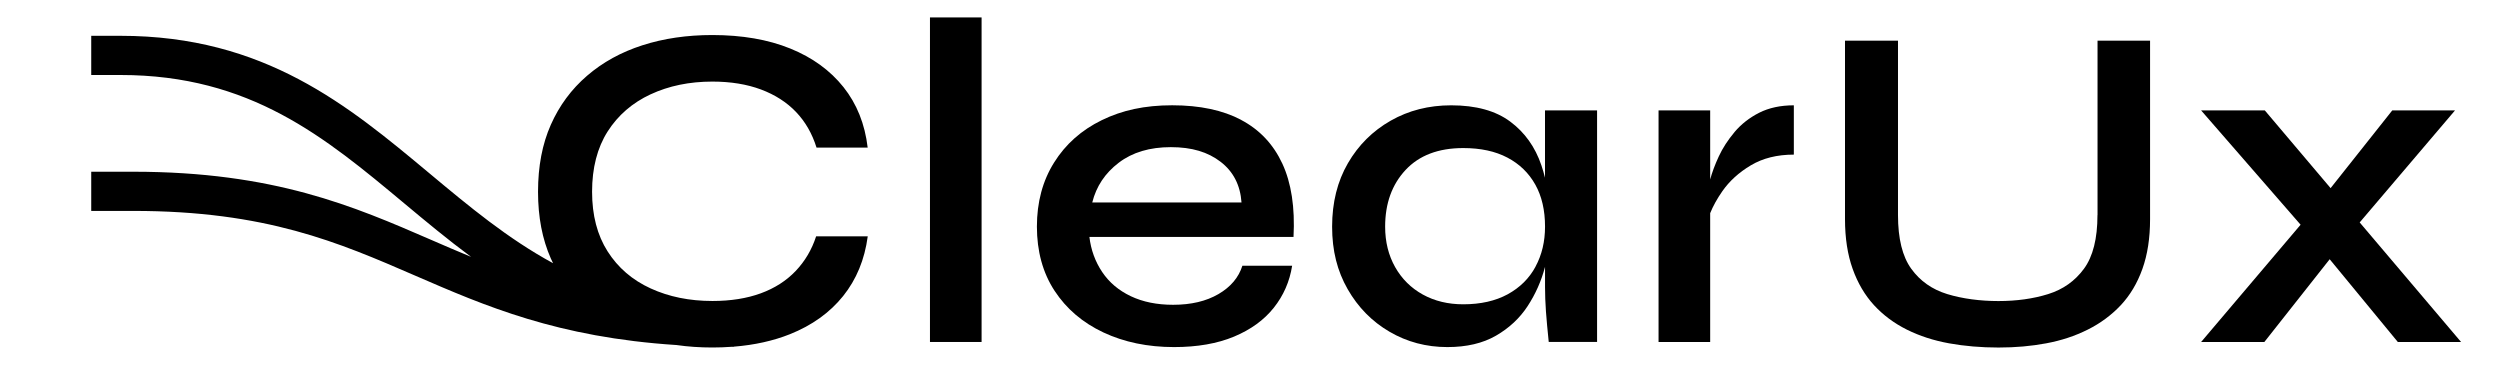
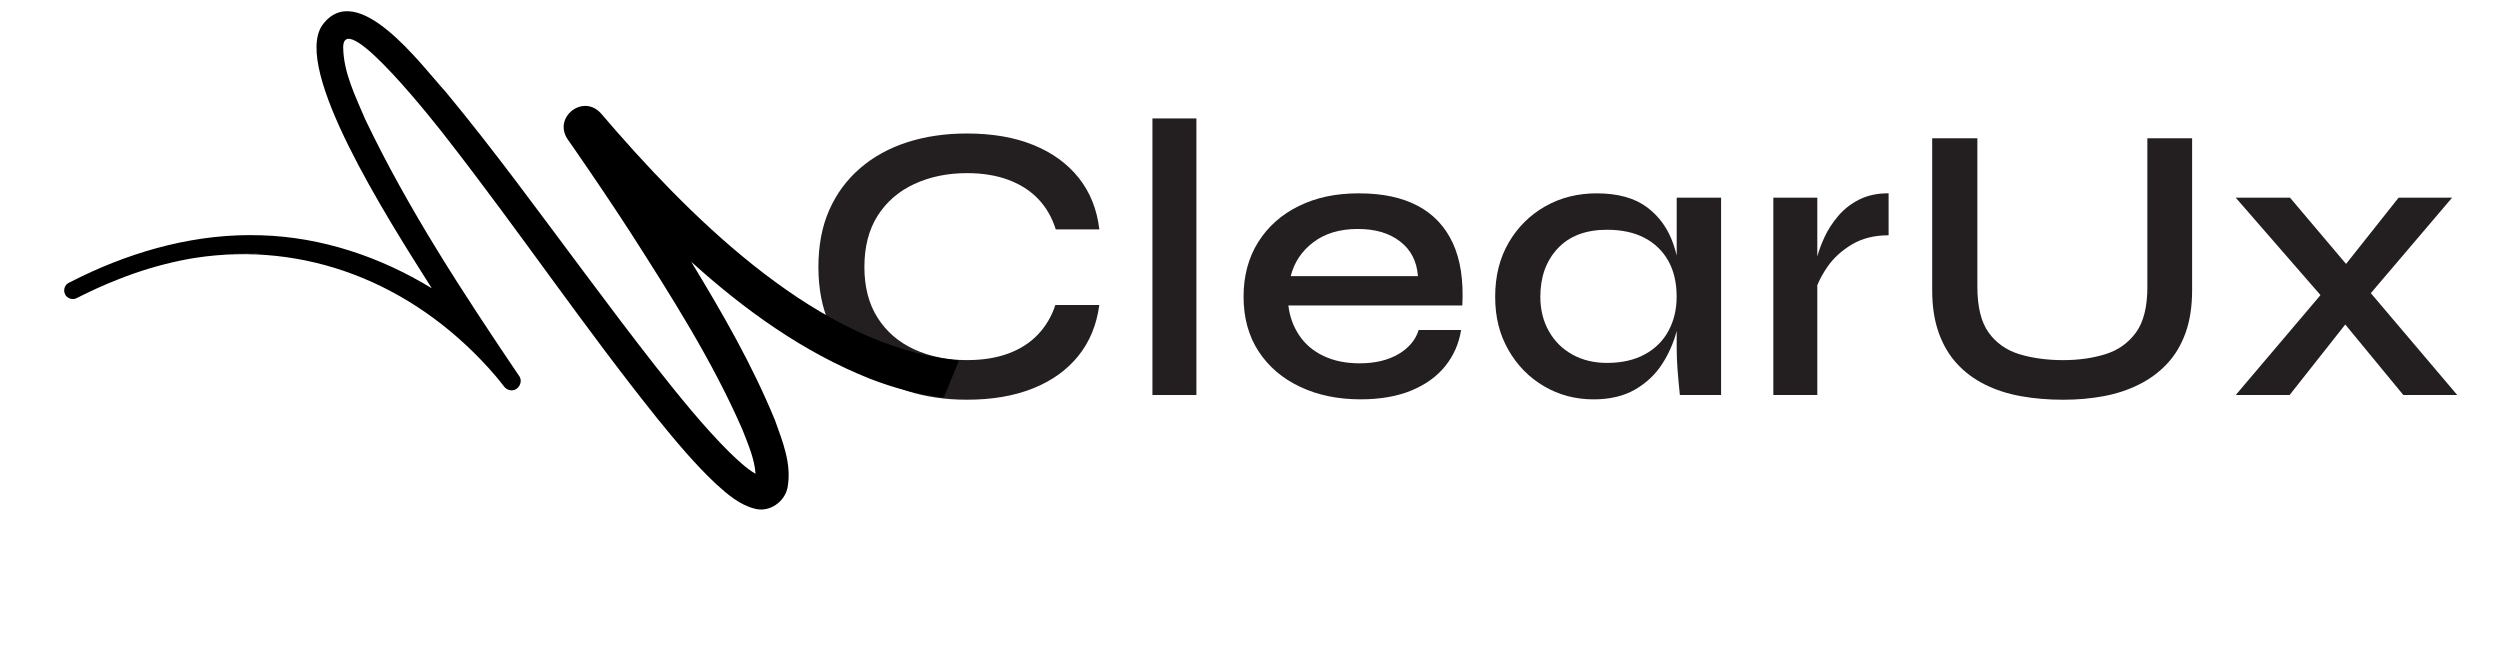
- <svg xmlns="http://www.w3.org/2000/svg" viewBox="0 245 710 105" fill="currentColor">
-   <path d="M184.75,271.8c5.19-2.42,11.05-3.63,17.56-3.63,5.19,0,9.79.75,13.8,2.24,4,1.5,7.33,3.63,9.97,6.4s4.58,6.14,5.81,10.1h14.53c-.79-6.69-3.08-12.41-6.87-17.17-3.79-4.75-8.83-8.41-15.12-10.96-6.29-2.55-13.67-3.83-22.12-3.83-7.22,0-13.84.97-19.87,2.91-6.03,1.94-11.27,4.82-15.71,8.65-4.45,3.83-7.88,8.47-10.3,13.93-2.42,5.46-3.63,11.8-3.63,19.01s1.21,13.45,3.63,18.95c.2.46.42.9.64,1.35-12.89-7-23.9-16.17-35.2-25.6-22.98-19.17-46.73-38.98-87.63-38.98h-8.33v11.13h8.33c36.86,0,58.06,17.68,80.5,36.4,6.19,5.16,12.43,10.36,19.05,15.25-3.89-1.6-7.68-3.24-11.43-4.87-21.87-9.49-44.49-19.31-84.53-19.31h-11.92v11.13h11.92c37.72,0,58.31,8.93,80.1,18.39,19.9,8.63,40.39,17.52,74.19,19.7,3.26.47,6.66.7,10.21.7,1.86,0,3.67-.07,5.43-.2.22,0,.43,0,.65,0v-.04c5.88-.47,11.19-1.65,15.91-3.53,6.29-2.51,11.33-6.12,15.12-10.83,3.78-4.71,6.12-10.37,7-16.97h-14.66c-1.23,3.79-3.17,7.06-5.81,9.84-2.64,2.77-5.94,4.89-9.9,6.34-3.96,1.45-8.54,2.18-13.73,2.18-6.52,0-12.37-1.19-17.56-3.57-5.2-2.38-9.27-5.88-12.21-10.5-2.95-4.62-4.42-10.28-4.42-16.97s1.47-12.48,4.42-17.1c2.95-4.62,7.02-8.14,12.21-10.56Z" />
-   <rect x="264.11" y="249.95" width="14.66" height="92.17" />
-   <path d="M352.52,279.06c-5.24-2.77-11.77-4.16-19.61-4.16s-14.24,1.41-20.01,4.23c-5.77,2.82-10.28,6.82-13.53,12.02-3.26,5.19-4.89,11.27-4.89,18.22s1.67,13.12,5.02,18.22c3.35,5.11,7.97,9.05,13.86,11.82,5.9,2.77,12.59,4.16,20.07,4.16,6.6,0,12.28-.99,17.03-2.97,4.75-1.98,8.52-4.71,11.29-8.19,2.77-3.48,4.51-7.46,5.22-11.95h-14.13c-1.06,3.35-3.32,6.03-6.8,8.06-3.48,2.03-7.77,3.04-12.88,3.04-4.58,0-8.58-.81-12.02-2.44-3.43-1.63-6.14-3.92-8.12-6.87-1.98-2.95-3.19-6.27-3.63-9.97h57.97c.44-8.36-.62-15.3-3.17-20.8-2.55-5.5-6.45-9.64-11.69-12.41ZM310.2,302.5c1.14-4.58,3.65-8.34,7.53-11.29,3.87-2.95,8.8-4.42,14.79-4.42s10.52,1.39,14.13,4.16c3.61,2.77,5.59,6.62,5.94,11.55h-42.39Z" />
-   <path d="M438.81,295.58c-.31-1.24-.66-2.46-1.06-3.64-1.76-5.19-4.71-9.33-8.85-12.41-4.14-3.08-9.73-4.62-16.77-4.62-6.34,0-12.06,1.45-17.17,4.36-5.11,2.91-9.16,6.93-12.15,12.08-2.99,5.15-4.49,11.16-4.49,18.02s1.47,12.61,4.42,17.76c2.95,5.15,6.91,9.18,11.88,12.08,4.97,2.91,10.45,4.36,16.44,4.36,5.46,0,10.06-1.08,13.8-3.24,3.74-2.16,6.73-4.95,8.98-8.38,2.24-3.43,3.9-7.15,4.95-11.16v5.74c0,2.2.09,4.51.26,6.93.18,2.42.44,5.3.79,8.65h13.73v-65.76h-14.79v19.22ZM436.1,320.72c-1.8,3.35-4.45,5.96-7.92,7.86-3.48,1.89-7.68,2.84-12.61,2.84-4.31,0-8.14-.92-11.49-2.77-3.35-1.85-5.96-4.44-7.86-7.79-1.89-3.35-2.84-7.17-2.84-11.49,0-6.6,1.94-11.97,5.81-16.11,3.87-4.14,9.33-6.21,16.37-6.21,4.93,0,9.11.9,12.54,2.71,3.43,1.8,6.07,4.36,7.92,7.66,1.85,3.3,2.77,7.28,2.77,11.95,0,4.23-.9,8.01-2.71,11.36Z" />
-   <path d="M492.62,282.5c-1.89,2.24-3.39,4.56-4.49,6.93-1.1,2.38-1.91,4.56-2.44,6.54v-19.61h-14.66v65.76h14.66v-36.58c.82-2.02,1.96-4.09,3.43-6.2,2.02-2.91,4.73-5.37,8.12-7.39,3.39-2.02,7.46-3.04,12.21-3.04v-14c-3.79,0-7.06.71-9.84,2.11-2.77,1.41-5.11,3.24-7,5.48Z" />
-   <path d="M595.68,306.07c0,6.69-1.28,11.77-3.83,15.25-2.55,3.48-5.94,5.88-10.17,7.2-4.23,1.32-8.94,1.98-14.13,1.98s-10.21-.66-14.53-1.98c-4.31-1.32-7.72-3.72-10.23-7.2-2.51-3.48-3.76-8.56-3.76-15.25v-49.52h-15.05v50.7c0,5.37.73,10.08,2.18,14.13,1.45,4.05,3.48,7.48,6.07,10.3,2.6,2.82,5.7,5.13,9.31,6.93,3.61,1.8,7.61,3.1,12.02,3.9,4.4.79,9.07,1.19,14,1.19s9.26-.4,13.54-1.19c4.27-.79,8.21-2.09,11.82-3.9,3.61-1.8,6.73-4.12,9.38-6.93,2.64-2.82,4.69-6.25,6.14-10.3,1.45-4.05,2.18-8.76,2.18-14.13v-50.7h-14.92v49.52Z" />
-   <polygon points="670.15 308.17 697.22 276.36 679.4 276.36 661.89 298.43 643.21 276.36 625.12 276.36 653.37 308.82 625.12 342.12 643.08 342.12 661.63 318.62 680.98 342.12 698.94 342.12 670.15 308.17" />
+ <svg xmlns="http://www.w3.org/2000/svg" viewBox="0 210 792 210">
+   <defs>
+     <style>
+       .st0 {
+         fill: #231f20;
+       }
+     </style>
+   </defs>
+   <g>
+     <path class="st0" d="M289.65,268.3c4.94-2.3,10.5-3.45,16.69-3.45,4.94,0,9.31.71,13.12,2.13,3.81,1.42,6.97,3.45,9.48,6.09,2.51,2.64,4.35,5.84,5.52,9.6h13.81c-.75-6.36-2.93-11.8-6.53-16.32-3.6-4.52-8.39-7.99-14.37-10.42-5.98-2.43-12.99-3.64-21.03-3.64-6.86,0-13.16.92-18.89,2.76-5.73,1.84-10.71,4.58-14.94,8.22-4.23,3.64-7.49,8.05-9.79,13.24-2.3,5.19-3.45,11.21-3.45,18.07s1.15,12.78,3.45,18.01c2.3,5.23,5.56,9.62,9.79,13.18,4.22,3.56,9.2,6.26,14.94,8.1,5.73,1.84,12.03,2.76,18.89,2.76,7.95,0,14.92-1.19,20.9-3.58,5.98-2.39,10.77-5.82,14.37-10.29,3.6-4.47,5.81-9.85,6.65-16.13h-13.93c-1.17,3.6-3.01,6.71-5.52,9.35s-5.65,4.64-9.41,6.03c-3.77,1.38-8.12,2.07-13.05,2.07-6.19,0-11.76-1.13-16.69-3.39-4.94-2.26-8.81-5.59-11.61-9.98-2.8-4.39-4.21-9.77-4.21-16.13s1.4-11.86,4.21-16.26c2.8-4.39,6.67-7.74,11.61-10.04Z" />
+     <rect class="st0" x="365.09" y="247.52" width="13.93" height="87.62" />
+     <path class="st0" d="M449.13,275.2c-4.98-2.64-11.19-3.95-18.64-3.95s-13.54,1.34-19.02,4.02c-5.48,2.68-9.77,6.49-12.87,11.42-3.1,4.94-4.64,10.71-4.64,17.32s1.59,12.47,4.77,17.32c3.18,4.85,7.57,8.6,13.18,11.23,5.61,2.64,11.97,3.95,19.08,3.95,6.28,0,11.67-.94,16.19-2.82,4.52-1.88,8.1-4.48,10.73-7.78,2.64-3.31,4.29-7.09,4.96-11.36h-13.43c-1,3.18-3.16,5.73-6.46,7.66-3.31,1.93-7.39,2.89-12.24,2.89-4.35,0-8.16-.77-11.42-2.32-3.26-1.55-5.84-3.72-7.72-6.53-1.88-2.8-3.03-5.96-3.45-9.48h55.11c.42-7.95-.59-14.54-3.01-19.77-2.43-5.23-6.13-9.16-11.11-11.8ZM408.9,297.48c1.09-4.35,3.47-7.93,7.16-10.73,3.68-2.8,8.37-4.21,14.06-4.21s10,1.32,13.43,3.95c3.43,2.64,5.31,6.3,5.65,10.98h-40.29Z" />
+     <path class="st0" d="M531.16,290.9c-.29-1.18-.62-2.34-1-3.46-1.68-4.94-4.48-8.87-8.41-11.8-3.94-2.93-9.25-4.39-15.94-4.39-6.03,0-11.47,1.38-16.32,4.14-4.85,2.76-8.7,6.59-11.55,11.49-2.85,4.89-4.27,10.61-4.27,17.13s1.4,11.99,4.21,16.88c2.8,4.9,6.57,8.72,11.3,11.49,4.73,2.76,9.94,4.14,15.63,4.14,5.19,0,9.56-1.03,13.12-3.08,3.56-2.05,6.4-4.71,8.54-7.97,2.13-3.26,3.7-6.8,4.71-10.61v5.46c0,2.09.08,4.29.25,6.59.17,2.3.42,5.04.75,8.22h13.06v-62.51h-14.06v18.27ZM528.59,314.8c-1.72,3.18-4.23,5.67-7.53,7.47-3.31,1.8-7.3,2.7-11.99,2.7-4.1,0-7.74-.88-10.92-2.64-3.18-1.76-5.67-4.22-7.47-7.41-1.8-3.18-2.7-6.82-2.7-10.92,0-6.28,1.84-11.38,5.52-15.31,3.68-3.93,8.87-5.9,15.57-5.9,4.69,0,8.66.86,11.92,2.57,3.26,1.72,5.77,4.14,7.53,7.28,1.76,3.14,2.64,6.93,2.64,11.36,0,4.02-.86,7.62-2.57,10.79Z" />
+     <path class="st0" d="M582.31,278.46c-1.8,2.13-3.22,4.33-4.27,6.59-1.05,2.26-1.82,4.33-2.32,6.21v-18.64h-13.93v62.51h13.93v-34.77c.78-1.92,1.86-3.89,3.26-5.9,1.92-2.76,4.5-5.1,7.72-7.03,3.22-1.92,7.09-2.89,11.61-2.89v-13.31c-3.6,0-6.72.67-9.35,2.01-2.64,1.34-4.85,3.08-6.65,5.21Z" />
+     <path class="st0" d="M680.29,300.87c0,6.36-1.21,11.19-3.64,14.5-2.43,3.31-5.65,5.59-9.67,6.84-4.02,1.25-8.49,1.88-13.43,1.88s-9.71-.63-13.81-1.88c-4.1-1.26-7.34-3.53-9.73-6.84-2.38-3.31-3.58-8.14-3.58-14.5v-47.07h-14.31v48.2c0,5.11.69,9.58,2.07,13.43,1.38,3.85,3.31,7.11,5.77,9.79,2.47,2.68,5.42,4.88,8.85,6.59,3.43,1.72,7.24,2.95,11.42,3.7,4.18.75,8.62,1.13,13.31,1.13s8.81-.38,12.87-1.13c4.06-.75,7.8-1.99,11.23-3.7,3.43-1.71,6.4-3.91,8.91-6.59,2.51-2.68,4.46-5.94,5.84-9.79,1.38-3.85,2.07-8.33,2.07-13.43v-48.2h-14.18v47.07Z" />
+     <polygon class="st0" points="778.45 335.14 751.08 302.87 776.82 272.63 759.87 272.63 743.23 293.61 725.48 272.63 708.28 272.63 735.13 303.49 708.28 335.14 725.35 335.14 742.98 312.8 761.38 335.14 778.45 335.14" />
+   </g>
+   <path d="M298.32,323.48c-42.23-6.81-80.88-45.93-107.8-77.4-5.68-6.63-15.56,1.11-10.6,8.18.4.51,1.55,2.28,1.95,2.79,5.88,8.51,12.13,17.74,17.74,26.4,12.93,20.21,26.12,40.86,35.65,62.8,1.68,4.32,3.84,9.27,4.09,13.85-2.95-1.71-5.65-4.34-8.2-6.76-8.38-8.34-15.99-17.85-23.48-27.32-7.48-9.53-14.77-19.24-22.04-28.97-14.58-19.45-28.86-39.17-44.5-58.03-7.45-8.08-28.02-36.38-39.11-20.93-9.2,14,20.17,60.23,34.77,83.24-16.34-9.99-34.98-16.25-54.15-16.79-19.81-.67-39.38,4.61-57.1,13.18l-3.77,1.89c-1.26.61-1.82,2.34-1.17,3.55.02.03.02.07.04.1h0s0,0,0,.01c.21.47.58.82,1.02,1.06.04.03.08.05.13.08.04.02.07.04.11.05-.03-.01-.06-.03-.09-.04.05.03.1.04.16.07-.02,0-.05-.01-.07-.02.07.03.15.06.22.09.04.02.08.04.12.05.14.05.29.08.44.1.02,0,.04,0,.06.01.12.01.24.01.36,0,.07,0,.15,0,.22,0,.06,0,.11-.01.17-.02-.02,0-.03,0-.05,0,.04,0,.08-.01.12-.02-.02,0-.05.01-.07.02.06,0,.13-.03.19-.04.05-.01.1-.03.15-.04.28-.08.55-.18.79-.35,4.13-2.07,8.33-4.02,12.64-5.69.97-.4,1.94-.76,2.9-1.13,6.52-2.4,13-4.19,19.42-5.37.33-.06.67-.12,1-.18.45-.08.9-.15,1.35-.22,34.52-5.27,68.2,7.66,92.96,35.02,1.55,1.71,3.05,3.46,4.45,5.29.43.63,1.04,1.32,1.84,1.53,2.73.9,4.94-2.5,3.11-4.66-17.64-26.13-35.05-52.67-48.64-81.17-3.09-7.3-6.88-14.81-6.93-22.84.36-12.66,30.39,25.75,32.91,29.06,22.77,29.18,43.47,59.82,66.66,88.73,5.86,7.21,11.83,14.39,18.64,20.77,3.53,3.18,7.38,6.55,12.22,7.75,4.62,1.25,9.53-2.2,10.37-6.84,1.31-7.35-1.57-14.41-3.98-21.12-7.23-17.65-16.71-34.06-26.56-50.27,16.84,15.21,35.42,28.64,56.66,37.07,7.46,2.9,15.3,5.02,23.35,5.95,1.38-3.32,3.41-8.38,4.8-11.71,0,0-5.45-.75-5.45-.75ZM22.94,304.71s0,0,0,0c0,0,0,0,0,0ZM24.16,304.46c-.1.04-.2.09-.3.12.1-.03.2-.07.3-.12ZM69.93,290.69c3.74-.3,7.45-.4,11.13-.28.64.02,1.27.09,1.9.12-4.31-.23-8.66-.18-13.03.16ZM66.49,291.03c.84-.1,1.67-.18,2.51-.25-.84.07-1.67.16-2.51.25ZM97.69,292.47c-.17-.03-.33-.07-.5-.11.17.03.33.07.5.11ZM93.34,291.67c-3.29-.53-6.61-.91-9.96-1.1,3.34.2,6.67.56,9.96,1.1Z" />
</svg>
